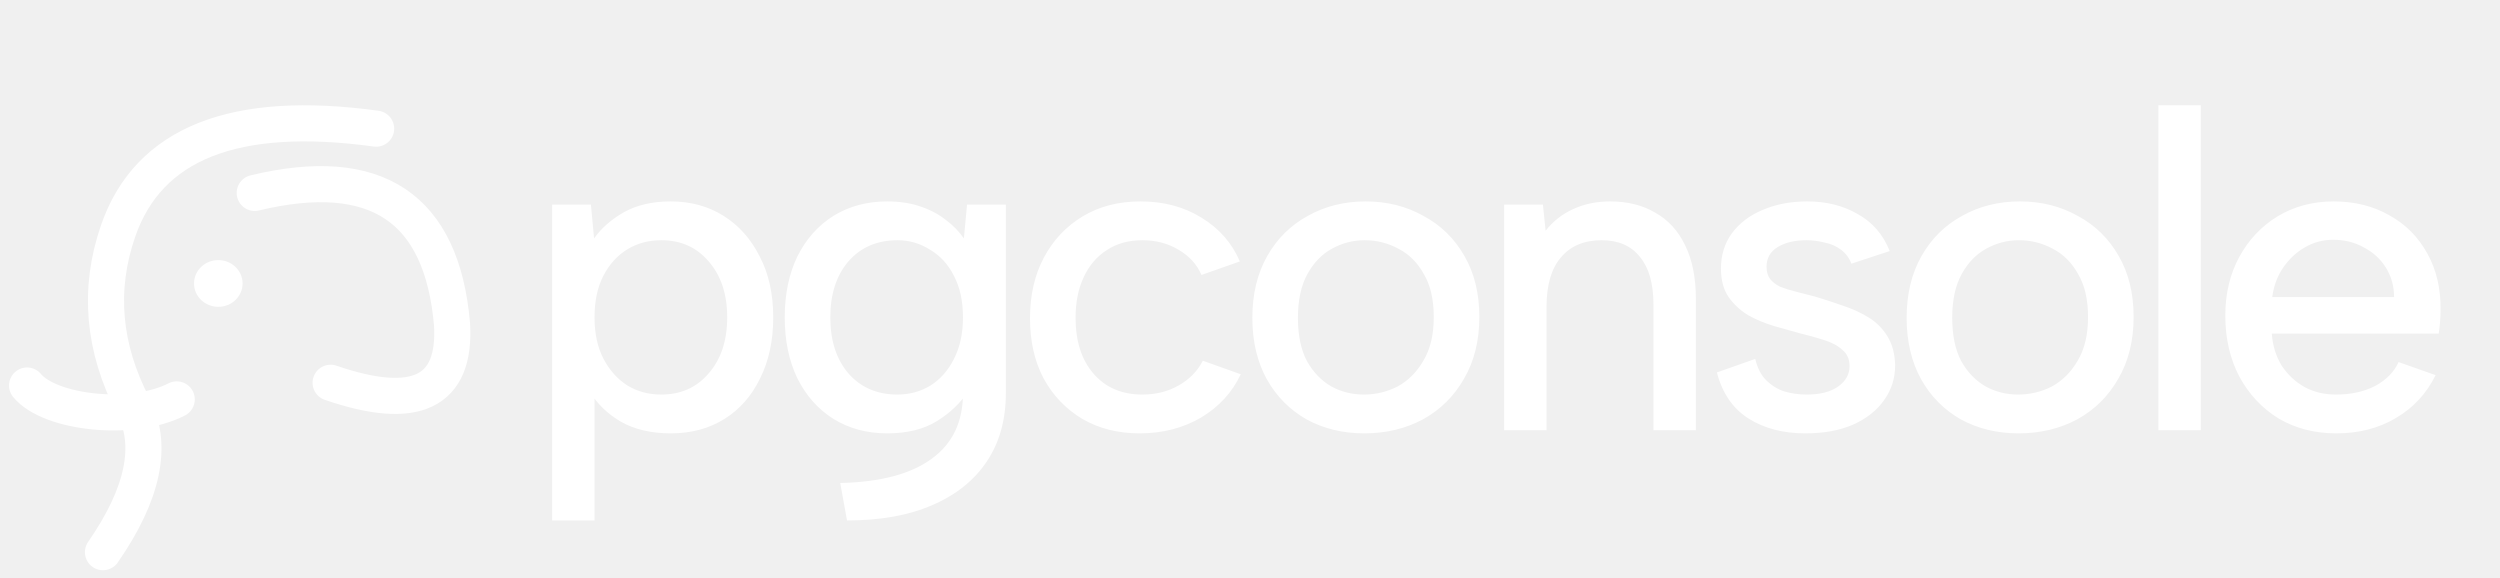
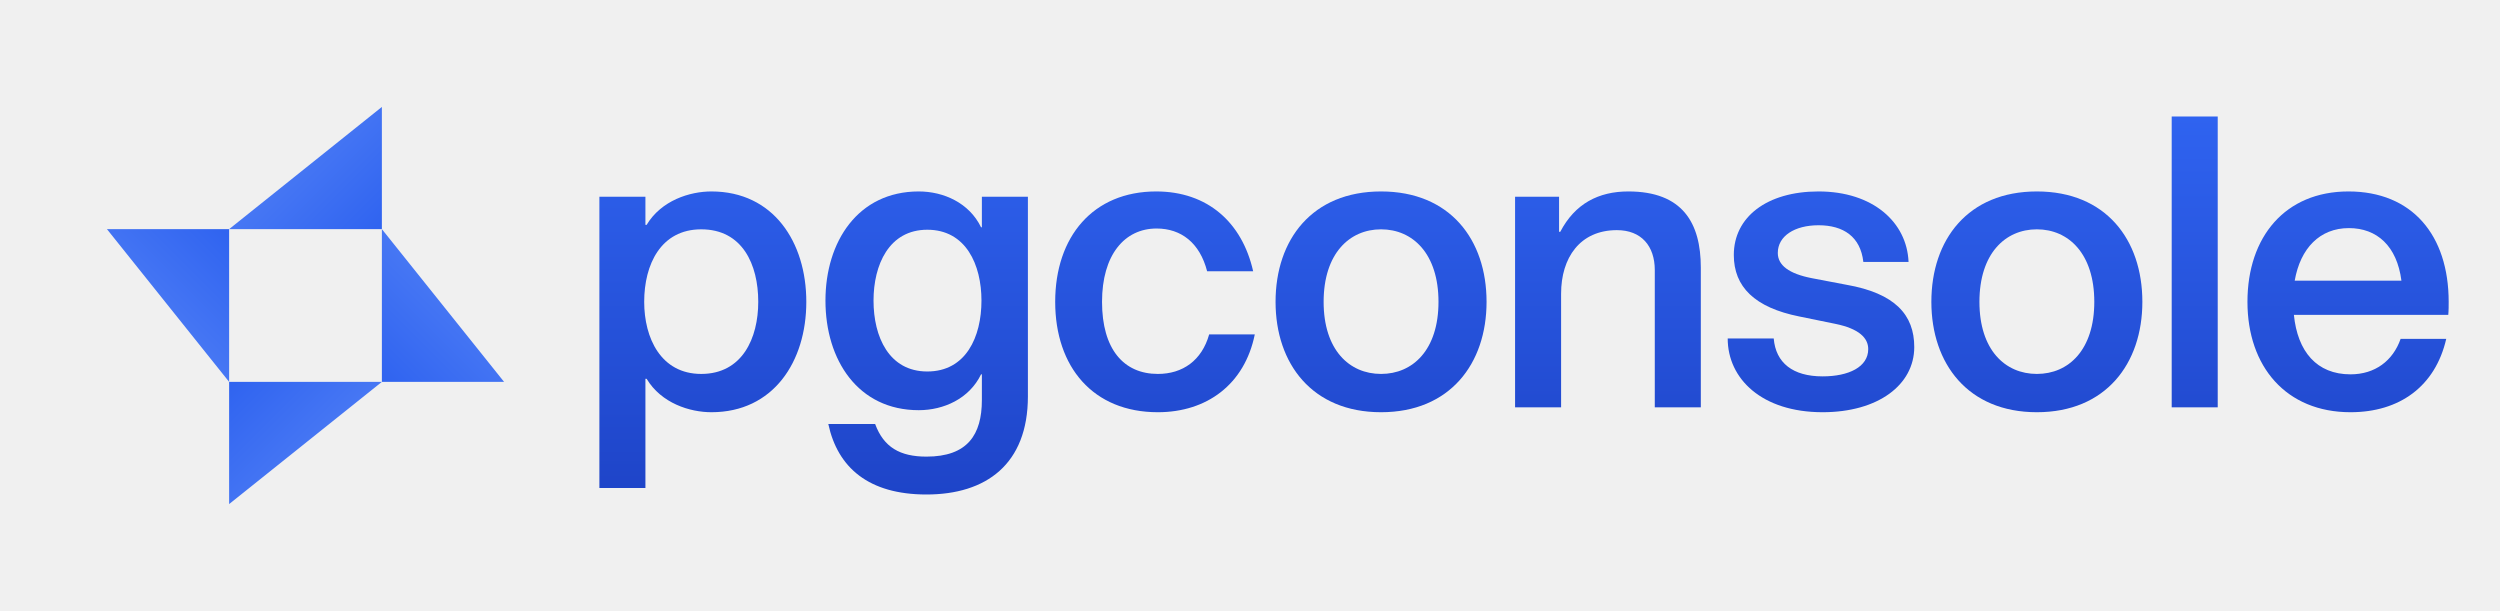
- <svg xmlns="http://www.w3.org/2000/svg" width="831" height="192" viewBox="0 0 831 192" fill="none">
-   <path d="M196.121 130.25L197.621 129.8V173H183.521V68H196.421L197.471 79.25C199.871 75.85 203.171 72.95 207.371 70.55C211.671 68.15 216.871 66.95 222.971 66.95C229.571 66.95 235.421 68.55 240.521 71.75C245.621 74.95 249.621 79.45 252.521 85.25C255.521 90.95 257.021 97.7 257.021 105.5C257.021 113.2 255.571 119.95 252.671 125.75C249.871 131.55 245.921 136.05 240.821 139.25C235.721 142.45 229.771 144.05 222.971 144.05C216.471 144.05 210.921 142.75 206.321 140.15C201.821 137.45 198.421 134.15 196.121 130.25ZM241.721 105.5C241.721 97.8 239.671 91.6 235.571 86.9C231.571 82.2 226.321 79.85 219.821 79.85C215.621 79.85 211.871 80.85 208.571 82.85C205.271 84.85 202.621 87.75 200.621 91.55C198.621 95.35 197.621 100 197.621 105.5C197.621 110.9 198.621 115.5 200.621 119.3C202.621 123.1 205.271 126.05 208.571 128.15C211.871 130.15 215.621 131.15 219.821 131.15C226.321 131.15 231.571 128.8 235.571 124.1C239.671 119.4 241.721 113.2 241.721 105.5ZM321.445 68H334.345V130.7C334.345 139.5 332.245 147.05 328.045 153.35C323.845 159.65 317.795 164.5 309.895 167.9C302.095 171.3 292.645 173 281.545 173L279.295 160.55C292.695 160.25 302.845 157.55 309.745 152.45C316.645 147.45 320.095 140.2 320.095 130.7V129.95L321.745 130.1C319.345 133.9 315.895 137.2 311.395 140C306.995 142.7 301.495 144.05 294.895 144.05C288.195 144.05 282.245 142.45 277.045 139.25C271.945 136.05 267.945 131.55 265.045 125.75C262.245 119.95 260.845 113.2 260.845 105.5C260.845 97.8 262.245 91.05 265.045 85.25C267.945 79.45 271.945 74.95 277.045 71.75C282.245 68.55 288.195 66.95 294.895 66.95C298.995 66.95 302.645 67.5 305.845 68.6C309.145 69.7 311.995 71.2 314.395 73.1C316.795 74.9 318.795 76.95 320.395 79.25L321.445 68ZM275.995 105.5C275.995 113.2 277.995 119.4 281.995 124.1C286.095 128.8 291.545 131.15 298.345 131.15C302.345 131.15 305.995 130.15 309.295 128.15C312.595 126.05 315.195 123.1 317.095 119.3C319.095 115.4 320.095 110.8 320.095 105.5C320.095 100.1 319.095 95.5 317.095 91.7C315.195 87.9 312.545 85 309.145 83C305.845 80.9 302.245 79.85 298.345 79.85C291.545 79.85 286.095 82.2 281.995 86.9C277.995 91.6 275.995 97.8 275.995 105.5ZM378.822 144.05C371.622 144.05 365.272 142.45 359.772 139.25C354.272 135.95 349.972 131.45 346.872 125.75C343.872 120.05 342.372 113.4 342.372 105.8C342.372 98.1 343.922 91.35 347.022 85.55C350.122 79.75 354.422 75.2 359.922 71.9C365.422 68.6 371.822 66.95 379.122 66.95C386.822 66.95 393.572 68.75 399.372 72.35C405.272 75.95 409.522 80.8 412.122 86.9L399.372 91.4C397.872 87.9 395.322 85.1 391.722 83C388.222 80.9 384.222 79.85 379.722 79.85C375.122 79.85 371.172 80.95 367.872 83.15C364.572 85.25 362.022 88.25 360.222 92.15C358.422 95.95 357.522 100.45 357.522 105.65C357.522 113.45 359.522 119.65 363.522 124.25C367.522 128.85 372.922 131.15 379.722 131.15C384.222 131.15 388.222 130.15 391.722 128.15C395.322 126.15 398.022 123.4 399.822 119.9L412.422 124.4C409.622 130.4 405.222 135.2 399.222 138.8C393.222 142.3 386.422 144.05 378.822 144.05ZM453.482 144.05C446.382 144.05 439.982 142.5 434.282 139.4C428.682 136.2 424.282 131.75 421.082 126.05C417.882 120.25 416.282 113.45 416.282 105.65C416.282 97.75 417.932 90.9 421.232 85.1C424.532 79.3 429.032 74.85 434.732 71.75C440.432 68.55 446.832 66.95 453.932 66.95C461.032 66.95 467.432 68.55 473.132 71.75C478.932 74.85 483.482 79.3 486.782 85.1C490.082 90.8 491.732 97.55 491.732 105.35C491.732 113.25 490.032 120.1 486.632 125.9C483.332 131.7 478.782 136.2 472.982 139.4C467.182 142.5 460.682 144.05 453.482 144.05ZM453.332 131.15C457.332 131.15 461.082 130.25 464.582 128.45C468.082 126.55 470.932 123.7 473.132 119.9C475.432 116.1 476.582 111.25 476.582 105.35C476.582 99.55 475.482 94.8 473.282 91.1C471.182 87.3 468.382 84.5 464.882 82.7C461.382 80.8 457.632 79.85 453.632 79.85C449.732 79.85 446.082 80.8 442.682 82.7C439.382 84.5 436.682 87.3 434.582 91.1C432.482 94.9 431.432 99.75 431.432 105.65C431.432 111.45 432.432 116.25 434.432 120.05C436.532 123.75 439.232 126.55 442.532 128.45C445.832 130.25 449.432 131.15 453.332 131.15ZM499.963 68H512.863L513.763 76.7C516.163 73.6 519.213 71.2 522.913 69.5C526.613 67.8 530.713 66.95 535.213 66.95C541.013 66.95 546.013 68.2 550.213 70.7C554.513 73.1 557.813 76.7 560.113 81.5C562.513 86.3 563.713 92.3 563.713 99.5V143H549.613V101.3C549.613 94.3 548.113 89 545.113 85.4C542.213 81.7 537.963 79.85 532.363 79.85C526.563 79.85 522.063 81.75 518.863 85.55C515.663 89.25 514.063 94.75 514.063 102.05V143H499.963V68ZM583.445 119.3C584.145 122.3 585.345 124.65 587.045 126.35C588.745 128.05 590.745 129.3 593.045 130.1C595.445 130.8 597.945 131.15 600.545 131.15C605.045 131.15 608.545 130.25 611.045 128.45C613.545 126.65 614.795 124.4 614.795 121.7C614.795 119.4 613.995 117.6 612.395 116.3C610.895 114.9 608.845 113.8 606.245 113C603.745 112.2 601.045 111.45 598.145 110.75C595.545 110.05 592.695 109.25 589.595 108.35C586.595 107.45 583.745 106.25 581.045 104.75C578.445 103.15 576.295 101.15 574.595 98.75C572.895 96.25 572.045 93.1 572.045 89.3C572.045 84.8 573.245 80.9 575.645 77.6C578.145 74.2 581.545 71.6 585.845 69.8C590.245 67.9 595.195 66.95 600.695 66.95C607.095 66.95 612.695 68.35 617.495 71.15C622.395 73.85 625.945 77.95 628.145 83.45L615.395 87.65C614.695 85.75 613.545 84.2 611.945 83C610.345 81.8 608.495 81 606.395 80.6C604.395 80.1 602.395 79.85 600.395 79.85C596.595 79.85 593.445 80.6 590.945 82.1C588.445 83.6 587.195 85.8 587.195 88.7C587.195 90.3 587.595 91.65 588.395 92.75C589.195 93.75 590.295 94.6 591.695 95.3C593.195 95.9 594.945 96.45 596.945 96.95C598.945 97.45 601.095 98 603.395 98.6C606.395 99.5 609.445 100.5 612.545 101.6C615.645 102.6 618.495 103.9 621.095 105.5C623.695 107.1 625.795 109.2 627.395 111.8C628.995 114.4 629.845 117.6 629.945 121.4C629.945 125.8 628.695 129.7 626.195 133.1C623.795 136.5 620.345 139.2 615.845 141.2C611.445 143.1 606.195 144.05 600.095 144.05C592.695 144.05 586.395 142.4 581.195 139.1C575.995 135.8 572.495 130.7 570.695 123.8L583.445 119.3ZM670.965 144.05C663.865 144.05 657.465 142.5 651.765 139.4C646.165 136.2 641.765 131.75 638.565 126.05C635.365 120.25 633.765 113.45 633.765 105.65C633.765 97.75 635.415 90.9 638.715 85.1C642.015 79.3 646.515 74.85 652.215 71.75C657.915 68.55 664.315 66.95 671.415 66.95C678.515 66.95 684.915 68.55 690.615 71.75C696.415 74.85 700.965 79.3 704.265 85.1C707.565 90.8 709.215 97.55 709.215 105.35C709.215 113.25 707.515 120.1 704.115 125.9C700.815 131.7 696.265 136.2 690.465 139.4C684.665 142.5 678.165 144.05 670.965 144.05ZM670.815 131.15C674.815 131.15 678.565 130.25 682.065 128.45C685.565 126.55 688.415 123.7 690.615 119.9C692.915 116.1 694.065 111.25 694.065 105.35C694.065 99.55 692.965 94.8 690.765 91.1C688.665 87.3 685.865 84.5 682.365 82.7C678.865 80.8 675.115 79.85 671.115 79.85C667.215 79.85 663.565 80.8 660.165 82.7C656.865 84.5 654.165 87.3 652.065 91.1C649.965 94.9 648.915 99.75 648.915 105.65C648.915 111.45 649.915 116.25 651.915 120.05C654.015 123.75 656.715 126.55 660.015 128.45C663.315 130.25 666.915 131.15 670.815 131.15ZM717.445 35H731.545V143H717.445V35ZM776.591 144.05C769.391 144.05 762.991 142.4 757.391 139.1C751.891 135.7 747.541 131.05 744.341 125.15C741.241 119.25 739.691 112.5 739.691 104.9C739.691 97.6 741.241 91.1 744.341 85.4C747.441 79.7 751.691 75.2 757.091 71.9C762.591 68.6 768.791 66.95 775.691 66.95C782.691 66.95 788.891 68.5 794.291 71.6C799.691 74.6 803.891 78.85 806.891 84.35C809.891 89.75 811.341 96 811.241 103.1C811.241 104.3 811.191 105.55 811.091 106.85C810.991 108.05 810.841 109.4 810.641 110.9H755.141C755.441 114.9 756.541 118.45 758.441 121.55C760.441 124.55 762.941 126.9 765.941 128.6C769.041 130.3 772.541 131.15 776.441 131.15C781.441 131.15 785.791 130.2 789.491 128.3C793.191 126.3 795.791 123.65 797.291 120.35L809.591 124.7C806.591 130.8 802.191 135.55 796.391 138.95C790.691 142.35 784.091 144.05 776.591 144.05ZM795.791 98.75C795.791 95.15 794.891 91.9 793.091 89C791.291 86.1 788.841 83.85 785.741 82.25C782.741 80.55 779.341 79.7 775.541 79.7C772.141 79.7 768.991 80.55 766.091 82.25C763.291 83.85 760.891 86.1 758.891 89C756.991 91.8 755.791 95.05 755.291 98.75H795.791Z" fill="white" />
-   <path d="M125.031 42.765C77.946 36.293 49.359 47.62 39.269 76.746C32.543 96.163 34.224 115.581 44.314 134.998C51.04 147.943 47.677 164.124 34.224 183.542" stroke="white" stroke-width="12" stroke-linecap="round" />
-   <path d="M84.673 64.124C125.031 54.416 146.892 68.979 150.256 107.814C151.601 130.467 138.148 136.94 109.897 127.231" stroke="white" stroke-width="12" stroke-linecap="round" />
-   <path d="M72.565 101.989C77.023 101.989 80.637 98.511 80.637 94.222C80.637 89.932 77.023 86.454 72.565 86.454C68.107 86.454 64.493 89.932 64.493 94.222C64.493 98.511 68.107 101.989 72.565 101.989Z" fill="white" />
-   <path d="M58.747 132.759C43.871 140.415 16.52 137.3 9 128.147" stroke="white" stroke-width="12" stroke-linecap="round" />
+ <svg xmlns="http://www.w3.org/2000/svg" width="491" height="120" viewBox="0 0 491 120" fill="none">
+   <defs>
+     <linearGradient id="gIcon" gradientUnits="userSpaceOnUse" x1="0" y1="0" x2="120" y2="120">
+       <stop offset="0" stop-color="#8fb4ff" />
+       <stop offset="0.5" stop-color="#2f63f0" />
+       <stop offset="1" stop-color="#1e44c8" />
+     </linearGradient>
+     <linearGradient id="gWord" gradientUnits="userSpaceOnUse" x1="0" y1="22.88" x2="0" y2="97.12">
+       <stop offset="0" stop-color="#2f63f0" />
+       <stop offset="1" stop-color="#1e44c8" />
+     </linearGradient>
+   </defs>
+   <g fill="url(#gIcon)">
+     <path d="M45 45 L75 45 L75 21 Z" />
+     <path d="M45 45 L75 45 L75 21 Z" transform="rotate(90 60 60)" />
+     <path d="M45 45 L75 45 L75 21 Z" transform="rotate(180 60 60)" />
+     <path d="M45 45 L75 45 L75 21 Z" transform="rotate(270 60 60)" />
+   </g>
+   <g fill="url(#gWord)">
+     <path d="M117.72 95.84H126.76V74.4H127.0C129.88 79.2 135.48 80.96 139.72 80.96C151.88 80.96 158.36 71.04 158.36 59.28C158.36 47.52 151.88 37.6 139.72 37.6C135.48 37.6 129.88 39.36 127.0 44.16H126.76V38.64H117.72ZM137.72 73.44C129.8 73.44 126.52 66.4 126.52 59.28C126.52 51.92 129.8 45.04 137.72 45.04C145.8 45.04 148.92 51.92 148.92 59.28C148.92 66.4 145.8 73.44 137.72 73.44Z" />
+     <path d="M181.96 97.12C193.64 97.12 201.88 91.2 201.88 77.84V38.64H192.84V44.64H192.68C190.36 39.84 185.32 37.6 180.44 37.6C168.52 37.6 162.12 47.44 162.12 59.04C162.12 70.72 168.52 80.56 180.44 80.56C185.32 80.56 190.36 78.32 192.68 73.52H192.84V78.56C192.84 85.36 190.04 89.68 181.96 89.68C176.76 89.68 173.56 87.84 171.88 83.28H162.68C164.52 91.84 170.6 97.12 181.96 97.12ZM182.12 72.96C174.6 72.96 171.56 66.16 171.56 59.04C171.56 52.0 174.6 45.12 182.12 45.12C189.72 45.12 192.76 52.0 192.76 59.04C192.76 66.16 189.72 72.96 182.12 72.96Z" />
+     <path d="M227.4 80.96C237 80.96 244.44 75.52 246.44 65.68H237.48C236.04 70.8 232.28 73.44 227.4 73.44C220.68 73.44 216.44 68.56 216.44 59.28C216.44 50.08 220.84 44.88 227.16 44.88C231.96 44.88 235.64 47.68 237.08 53.28H246.12C243.96 43.68 237.16 37.6 227.08 37.6C214.68 37.6 207.24 46.48 207.24 59.28C207.24 72.08 214.68 80.96 227.4 80.96Z" />
+     <path d="M271.24 80.96C284.76 80.96 291.96 71.44 291.96 59.28C291.96 47.04 284.76 37.6 271.24 37.6C257.72 37.6 250.52 47.04 250.52 59.28C250.52 71.44 257.72 80.96 271.24 80.96ZM271.24 73.44C265.0 73.44 259.96 68.72 259.96 59.28C259.96 49.84 265.0 45.04 271.24 45.04C277.48 45.04 282.52 49.84 282.52 59.28C282.52 68.72 277.48 73.44 271.24 73.44Z" />
+     <path d="M306.2 38.64H297.56V80.0H306.6V57.68C306.6 50.64 310.28 45.2 317.56 45.2C322.36 45.2 325 48.32 325 53.04V80.0H334.04V52.56C334.04 43.76 330.44 37.6 319.8 37.6C313.96 37.6 309.32 40.0 306.44 45.52H306.2Z" />
+     <path d="M357.96 80.96C368.84 80.96 375.96 75.6 375.96 68.16C375.96 61.84 372.2 57.6 362.6 55.92L355.88 54.64C351.32 53.76 349.16 52.08 349.16 49.68C349.16 46.32 352.52 44.24 357.16 44.24C362.04 44.24 365.4 46.48 365.96 51.44H374.84C374.52 43.68 367.88 37.6 357.16 37.6C347 37.6 340.52 42.64 340.52 50.08C340.52 56.32 344.6 60.4 353.4 62.16L360.44 63.6C365.16 64.56 366.92 66.4 366.92 68.56C366.92 72.08 363.08 73.92 357.96 73.92C352.12 73.92 348.76 71.28 348.36 66.48H339.32C339.32 74.4 346.04 80.96 357.96 80.96Z" />
+     <path d="M400.04 80.96C413.56 80.96 420.76 71.44 420.76 59.28C420.76 47.04 413.56 37.6 400.04 37.6C386.52 37.6 379.32 47.04 379.32 59.28C379.32 71.44 386.52 80.96 400.04 80.96ZM400.04 73.44C393.8 73.44 388.76 68.72 388.76 59.28C388.76 49.84 393.8 45.04 400.04 45.04C406.28 45.04 411.32 49.84 411.32 59.28C411.32 68.72 406.28 73.44 400.04 73.44Z" />
+     <path d="M426.52 80.0H435.56V22.88H426.52Z" />
+     <path d="M461.64 80.96C471.24 80.96 478.28 75.92 480.44 66.56H471.48C469.96 70.88 466.44 73.52 461.64 73.52C455.0 73.52 451.24 69.04 450.52 61.84H480.84C480.92 61.12 480.92 59.84 480.92 59.28C480.92 46.16 473.72 37.6 461.24 37.6C448.84 37.6 441.4 46.48 441.4 59.28C441.4 72.0 449.0 80.96 461.64 80.96ZM450.68 55.12C451.8 48.72 455.64 44.8 461.32 44.8C466.84 44.8 470.76 48.32 471.64 55.12Z" />
+   </g>
</svg>
